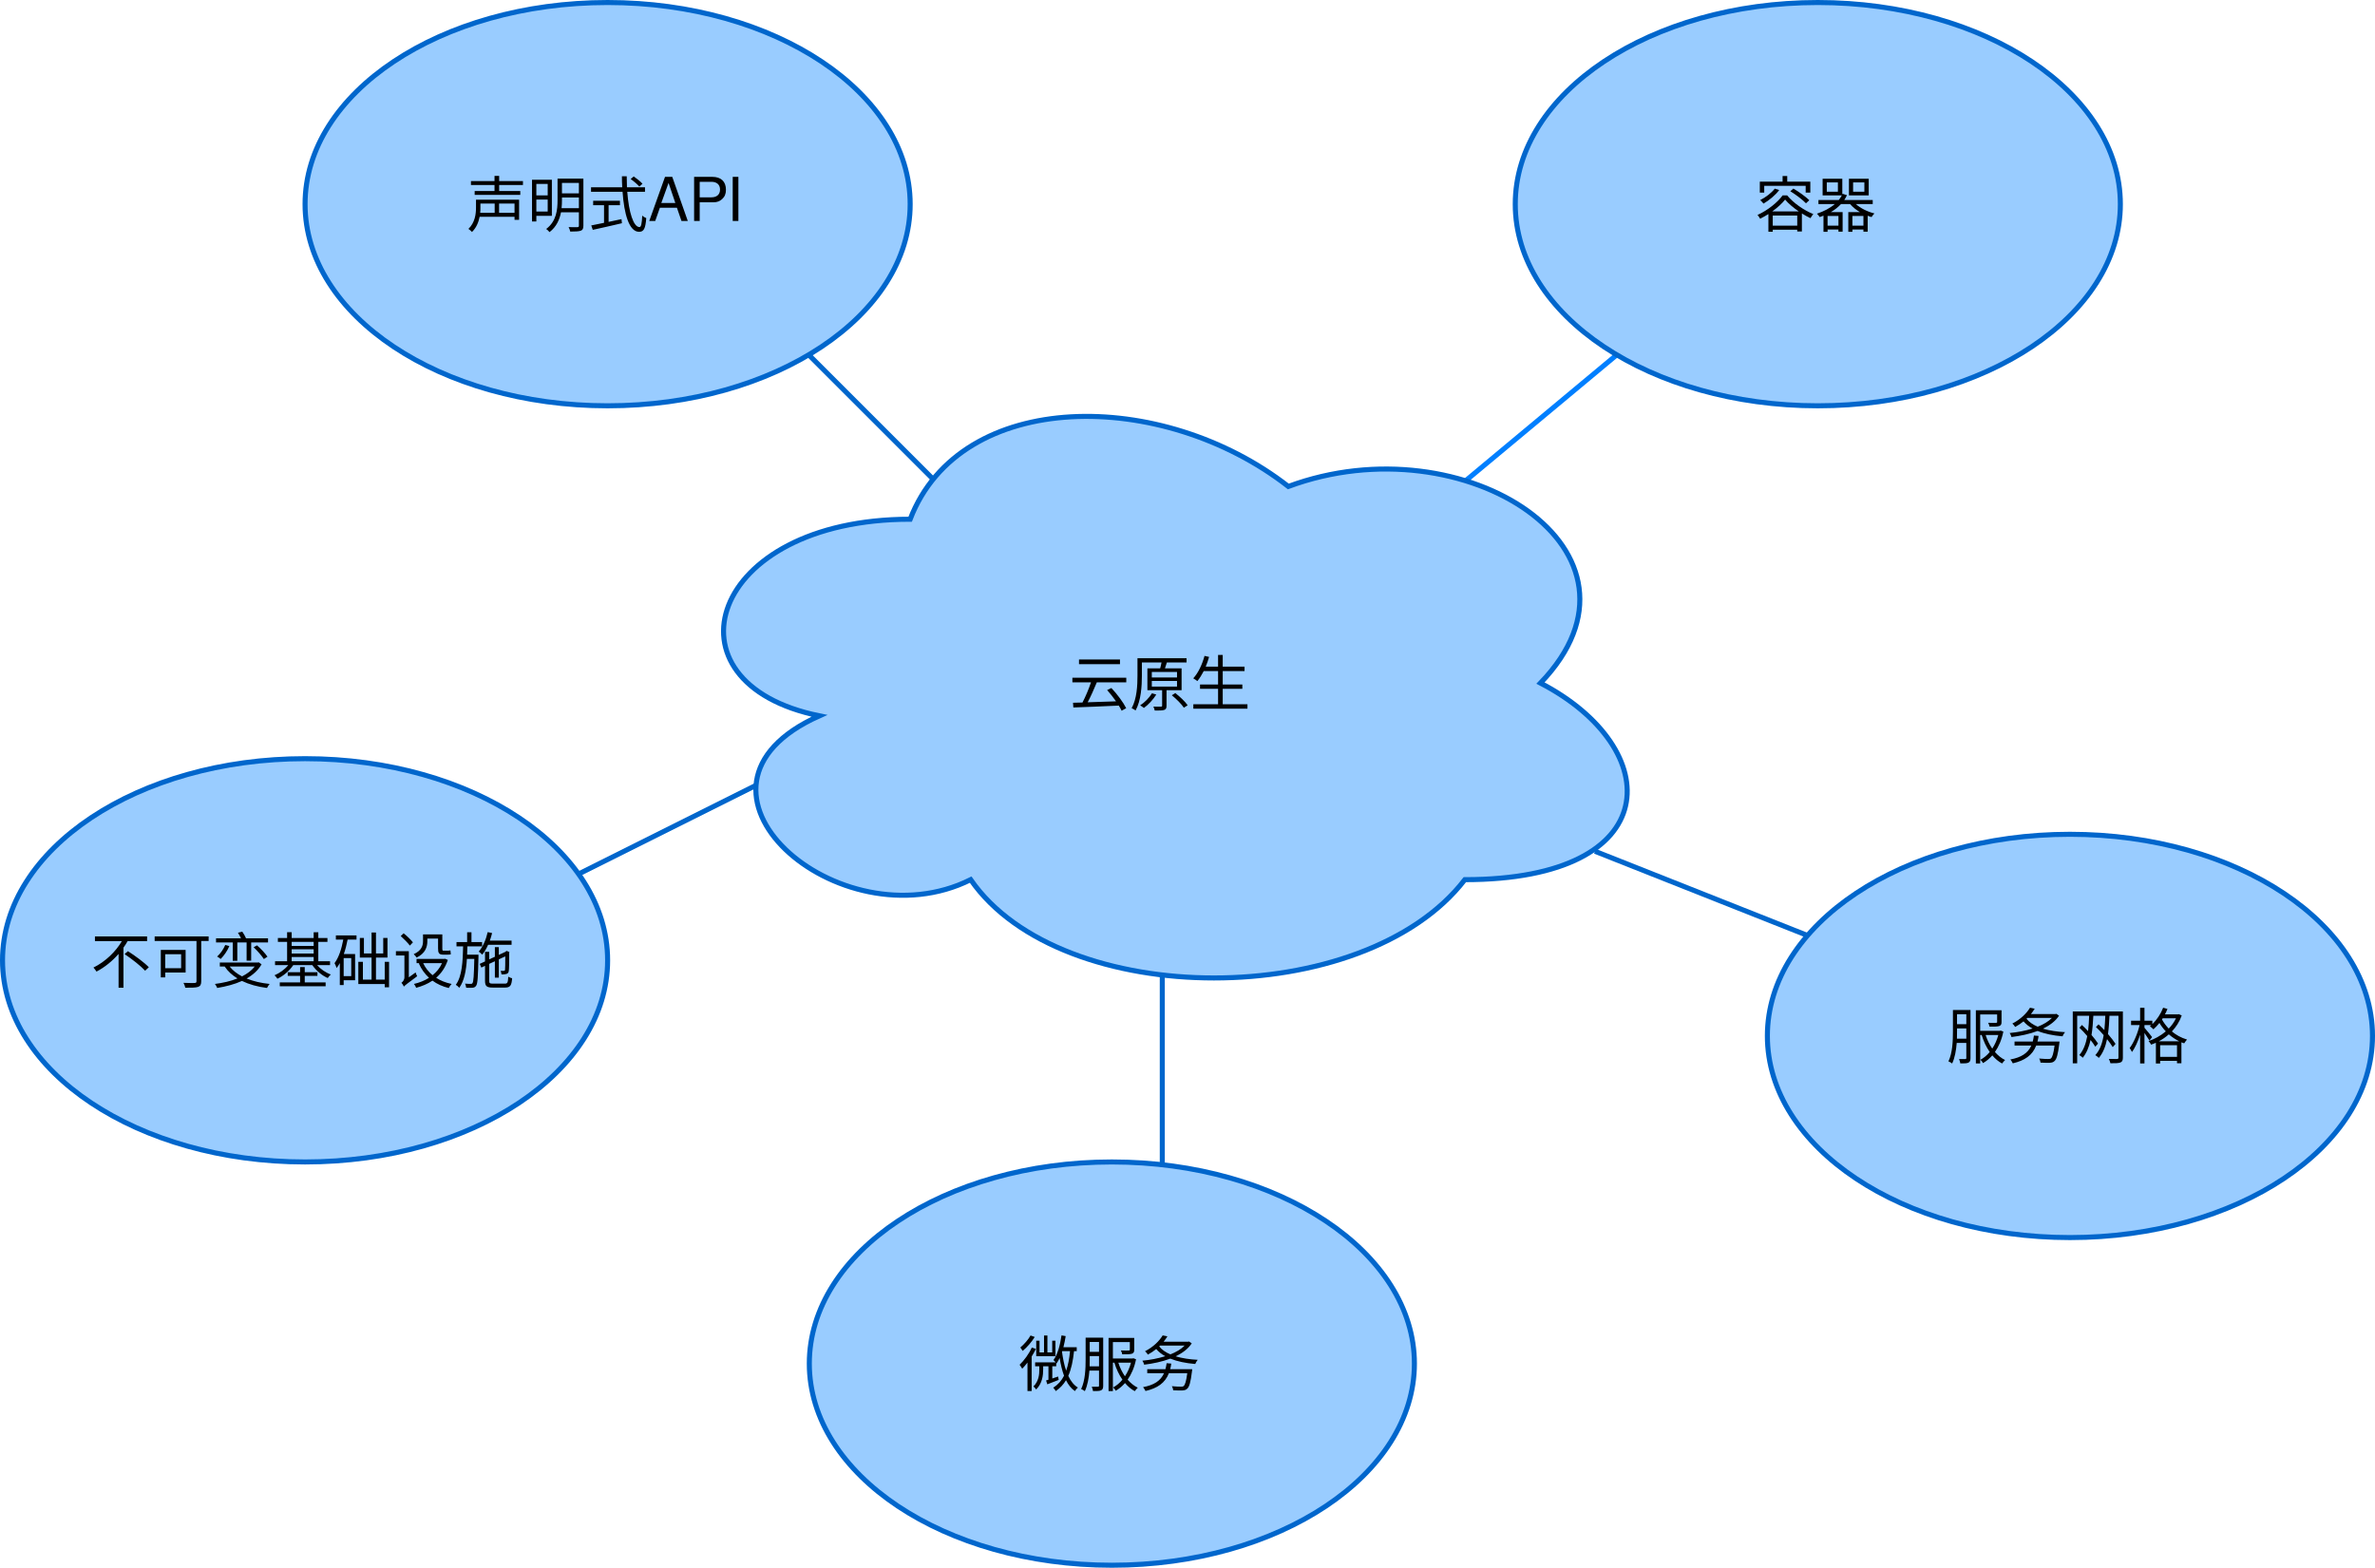
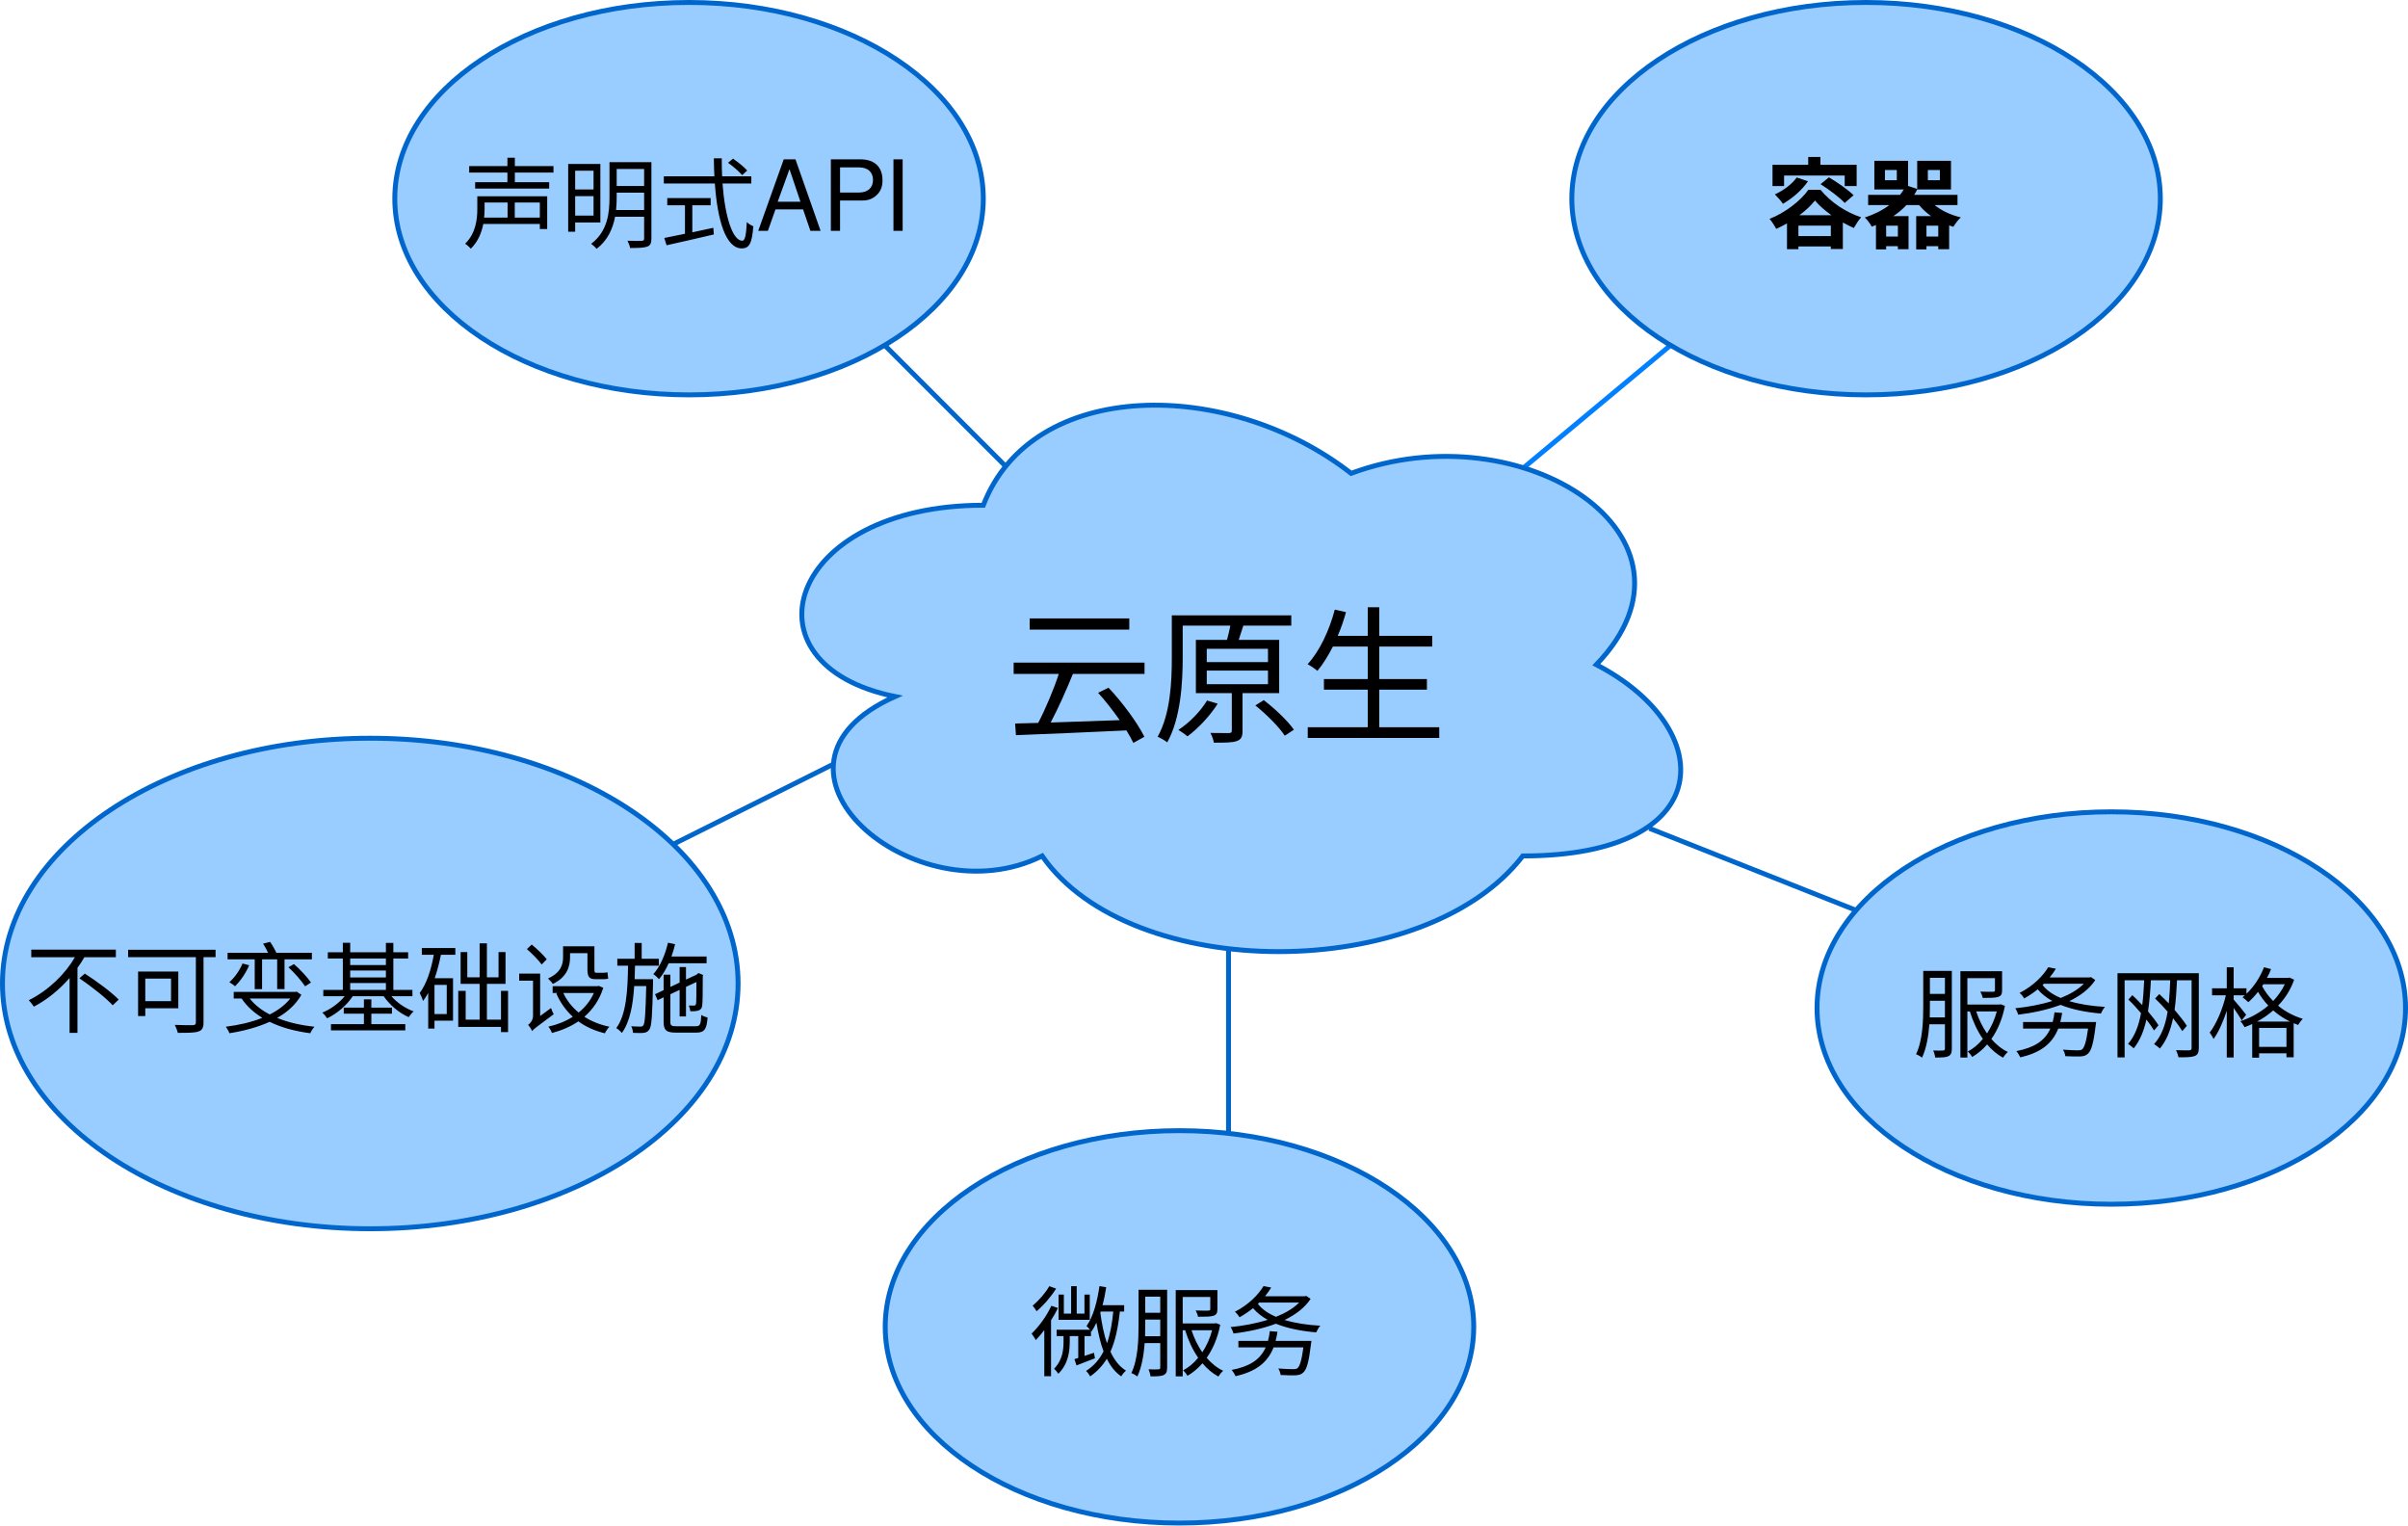
- <svg xmlns="http://www.w3.org/2000/svg" version="1.1" width="471px" height="311px" viewBox="-0.5 -0.5 471 311" content="&lt;mxfile host=&quot;app.diagrams.net&quot; modified=&quot;2023-07-13T08:01:06.805Z&quot; agent=&quot;Mozilla/5.0 (Windows NT 10.0; Win64; x64) AppleWebKit/537.36 (KHTML, like Gecko) Chrome/114.0.0.0 Safari/537.36&quot; etag=&quot;vMaYVYCFtyq9xyX_OfDE&quot; version=&quot;21.6.2&quot; type=&quot;github&quot;&gt;&#10;  &lt;diagram name=&quot;Page-1&quot; id=&quot;dd472eb7-4b8b-5cd9-a60b-b15522922e76&quot;&gt;&#10;    &lt;mxGraphModel dx=&quot;1434&quot; dy=&quot;802&quot; grid=&quot;1&quot; gridSize=&quot;10&quot; guides=&quot;1&quot; tooltips=&quot;1&quot; connect=&quot;1&quot; arrows=&quot;1&quot; fold=&quot;1&quot; page=&quot;1&quot; pageScale=&quot;1&quot; pageWidth=&quot;1100&quot; pageHeight=&quot;850&quot; background=&quot;none&quot; math=&quot;0&quot; shadow=&quot;0&quot;&gt;&#10;      &lt;root&gt;&#10;        &lt;mxCell id=&quot;0&quot; /&gt;&#10;        &lt;mxCell id=&quot;1&quot; parent=&quot;0&quot; /&gt;&#10;        &lt;mxCell id=&quot;NSHISq0lbe07pQfDgWTZ-4&quot; value=&quot;&quot; style=&quot;endArrow=none;rounded=0;strokeColor=#007FFF;&quot; edge=&quot;1&quot; parent=&quot;1&quot;&gt;&#10;          &lt;mxGeometry width=&quot;50&quot; height=&quot;50&quot; relative=&quot;1&quot; as=&quot;geometry&quot;&gt;&#10;            &lt;mxPoint x=&quot;620&quot; y=&quot;300&quot; as=&quot;sourcePoint&quot; /&gt;&#10;            &lt;mxPoint x=&quot;680&quot; y=&quot;250&quot; as=&quot;targetPoint&quot; /&gt;&#10;          &lt;/mxGeometry&gt;&#10;        &lt;/mxCell&gt;&#10;        &lt;mxCell id=&quot;NSHISq0lbe07pQfDgWTZ-9&quot; value=&quot;&quot; style=&quot;endArrow=none;rounded=0;strokeColor=#0066CC;&quot; edge=&quot;1&quot; parent=&quot;1&quot;&gt;&#10;          &lt;mxGeometry width=&quot;50&quot; height=&quot;50&quot; relative=&quot;1&quot; as=&quot;geometry&quot;&gt;&#10;            &lt;mxPoint x=&quot;550&quot; y=&quot;280&quot; as=&quot;sourcePoint&quot; /&gt;&#10;            &lt;mxPoint x=&quot;500&quot; y=&quot;230&quot; as=&quot;targetPoint&quot; /&gt;&#10;          &lt;/mxGeometry&gt;&#10;        &lt;/mxCell&gt;&#10;        &lt;mxCell id=&quot;NSHISq0lbe07pQfDgWTZ-11&quot; value=&quot;&quot; style=&quot;endArrow=none;rounded=0;strokeColor=#0066CC;&quot; edge=&quot;1&quot; parent=&quot;1&quot;&gt;&#10;          &lt;mxGeometry width=&quot;50&quot; height=&quot;50&quot; relative=&quot;1&quot; as=&quot;geometry&quot;&gt;&#10;            &lt;mxPoint x=&quot;460&quot; y=&quot;360&quot; as=&quot;sourcePoint&quot; /&gt;&#10;            &lt;mxPoint x=&quot;520&quot; y=&quot;330&quot; as=&quot;targetPoint&quot; /&gt;&#10;          &lt;/mxGeometry&gt;&#10;        &lt;/mxCell&gt;&#10;        &lt;mxCell id=&quot;NSHISq0lbe07pQfDgWTZ-13&quot; value=&quot;&quot; style=&quot;endArrow=none;rounded=0;strokeColor=#0066CC;&quot; edge=&quot;1&quot; parent=&quot;1&quot;&gt;&#10;          &lt;mxGeometry width=&quot;50&quot; height=&quot;50&quot; relative=&quot;1&quot; as=&quot;geometry&quot;&gt;&#10;            &lt;mxPoint x=&quot;590&quot; y=&quot;420&quot; as=&quot;sourcePoint&quot; /&gt;&#10;            &lt;mxPoint x=&quot;590&quot; y=&quot;370&quot; as=&quot;targetPoint&quot; /&gt;&#10;          &lt;/mxGeometry&gt;&#10;        &lt;/mxCell&gt;&#10;        &lt;mxCell id=&quot;NSHISq0lbe07pQfDgWTZ-15&quot; value=&quot;&quot; style=&quot;endArrow=none;rounded=0;strokeColor=#0066CC;&quot; edge=&quot;1&quot; parent=&quot;1&quot; source=&quot;NSHISq0lbe07pQfDgWTZ-22&quot; target=&quot;NSHISq0lbe07pQfDgWTZ-18&quot;&gt;&#10;          &lt;mxGeometry width=&quot;50&quot; height=&quot;50&quot; relative=&quot;1&quot; as=&quot;geometry&quot;&gt;&#10;            &lt;mxPoint x=&quot;690&quot; y=&quot;400&quot; as=&quot;sourcePoint&quot; /&gt;&#10;            &lt;mxPoint x=&quot;640&quot; y=&quot;360&quot; as=&quot;targetPoint&quot; /&gt;&#10;          &lt;/mxGeometry&gt;&#10;        &lt;/mxCell&gt;&#10;        &lt;mxCell id=&quot;NSHISq0lbe07pQfDgWTZ-17&quot; value=&quot;声明式API&quot; style=&quot;ellipse;fillColor=#99CCFF;strokeColor=#0066CC;&quot; vertex=&quot;1&quot; parent=&quot;1&quot;&gt;&#10;          &lt;mxGeometry x=&quot;420&quot; y=&quot;180&quot; width=&quot;120&quot; height=&quot;80&quot; as=&quot;geometry&quot; /&gt;&#10;        &lt;/mxCell&gt;&#10;        &lt;mxCell id=&quot;NSHISq0lbe07pQfDgWTZ-18&quot; value=&quot;云原生&quot; style=&quot;ellipse;shape=cloud;fillColor=#99CCFF;strokeColor=#0066CC;&quot; vertex=&quot;1&quot; parent=&quot;1&quot;&gt;&#10;          &lt;mxGeometry x=&quot;490&quot; y=&quot;250&quot; width=&quot;200&quot; height=&quot;130&quot; as=&quot;geometry&quot; /&gt;&#10;        &lt;/mxCell&gt;&#10;        &lt;mxCell id=&quot;NSHISq0lbe07pQfDgWTZ-19&quot; value=&quot;不可变基础设施&quot; style=&quot;ellipse;fillColor=#99CCFF;strokeColor=#0066CC;&quot; vertex=&quot;1&quot; parent=&quot;1&quot;&gt;&#10;          &lt;mxGeometry x=&quot;360&quot; y=&quot;330&quot; width=&quot;120&quot; height=&quot;80&quot; as=&quot;geometry&quot; /&gt;&#10;        &lt;/mxCell&gt;&#10;        &lt;mxCell id=&quot;NSHISq0lbe07pQfDgWTZ-20&quot; value=&quot;容器&quot; style=&quot;ellipse;fillColor=#99CCFF;strokeColor=#0066CC;&quot; vertex=&quot;1&quot; parent=&quot;1&quot;&gt;&#10;          &lt;mxGeometry x=&quot;660&quot; y=&quot;180&quot; width=&quot;120&quot; height=&quot;80&quot; as=&quot;geometry&quot; /&gt;&#10;        &lt;/mxCell&gt;&#10;        &lt;mxCell id=&quot;NSHISq0lbe07pQfDgWTZ-21&quot; value=&quot;微服务&quot; style=&quot;ellipse;fillColor=#99CCFF;strokeColor=#0066CC;&quot; vertex=&quot;1&quot; parent=&quot;1&quot;&gt;&#10;          &lt;mxGeometry x=&quot;520&quot; y=&quot;410&quot; width=&quot;120&quot; height=&quot;80&quot; as=&quot;geometry&quot; /&gt;&#10;        &lt;/mxCell&gt;&#10;        &lt;mxCell id=&quot;NSHISq0lbe07pQfDgWTZ-22&quot; value=&quot;服务网格&quot; style=&quot;ellipse;strokeColor=#0066CC;fillColor=#99CCFF;&quot; vertex=&quot;1&quot; parent=&quot;1&quot;&gt;&#10;          &lt;mxGeometry x=&quot;710&quot; y=&quot;345&quot; width=&quot;120&quot; height=&quot;80&quot; as=&quot;geometry&quot; /&gt;&#10;        &lt;/mxCell&gt;&#10;      &lt;/root&gt;&#10;    &lt;/mxGraphModel&gt;&#10;  &lt;/diagram&gt;&#10;&lt;/mxfile&gt;&#10;" resource="https://app.diagrams.net/#HYunZh1Jun%2Ftmp%2Fmain%2Ftest%2F%E6%9C%AA%E5%91%BD%E5%90%8D%E7%BB%98%E5%9B%BE.drawio.svg">
+ <svg xmlns="http://www.w3.org/2000/svg" version="1.1" width="491px" height="311px" viewBox="-0.5 -0.5 491 311" content="&lt;mxfile host=&quot;app.diagrams.net&quot; modified=&quot;2023-07-13T08:12:43.163Z&quot; agent=&quot;Mozilla/5.0 (Windows NT 10.0; Win64; x64) AppleWebKit/537.36 (KHTML, like Gecko) Chrome/114.0.0.0 Safari/537.36&quot; etag=&quot;-FyqGCZ15xScj0PbZD3p&quot; version=&quot;21.6.2&quot; type=&quot;github&quot;&gt;&#10;  &lt;diagram name=&quot;Page-1&quot; id=&quot;dd472eb7-4b8b-5cd9-a60b-b15522922e76&quot;&gt;&#10;    &lt;mxGraphModel dx=&quot;1434&quot; dy=&quot;746&quot; grid=&quot;1&quot; gridSize=&quot;10&quot; guides=&quot;1&quot; tooltips=&quot;1&quot; connect=&quot;1&quot; arrows=&quot;1&quot; fold=&quot;1&quot; page=&quot;1&quot; pageScale=&quot;1&quot; pageWidth=&quot;1100&quot; pageHeight=&quot;850&quot; background=&quot;none&quot; math=&quot;0&quot; shadow=&quot;0&quot;&gt;&#10;      &lt;root&gt;&#10;        &lt;mxCell id=&quot;0&quot; /&gt;&#10;        &lt;mxCell id=&quot;1&quot; parent=&quot;0&quot; /&gt;&#10;        &lt;mxCell id=&quot;NSHISq0lbe07pQfDgWTZ-4&quot; value=&quot;&quot; style=&quot;endArrow=none;rounded=0;strokeColor=#007FFF;&quot; edge=&quot;1&quot; parent=&quot;1&quot;&gt;&#10;          &lt;mxGeometry width=&quot;50&quot; height=&quot;50&quot; relative=&quot;1&quot; as=&quot;geometry&quot;&gt;&#10;            &lt;mxPoint x=&quot;620&quot; y=&quot;300&quot; as=&quot;sourcePoint&quot; /&gt;&#10;            &lt;mxPoint x=&quot;680&quot; y=&quot;250&quot; as=&quot;targetPoint&quot; /&gt;&#10;          &lt;/mxGeometry&gt;&#10;        &lt;/mxCell&gt;&#10;        &lt;mxCell id=&quot;NSHISq0lbe07pQfDgWTZ-9&quot; value=&quot;&quot; style=&quot;endArrow=none;rounded=0;strokeColor=#0066CC;&quot; edge=&quot;1&quot; parent=&quot;1&quot;&gt;&#10;          &lt;mxGeometry width=&quot;50&quot; height=&quot;50&quot; relative=&quot;1&quot; as=&quot;geometry&quot;&gt;&#10;            &lt;mxPoint x=&quot;550&quot; y=&quot;280&quot; as=&quot;sourcePoint&quot; /&gt;&#10;            &lt;mxPoint x=&quot;500&quot; y=&quot;230&quot; as=&quot;targetPoint&quot; /&gt;&#10;          &lt;/mxGeometry&gt;&#10;        &lt;/mxCell&gt;&#10;        &lt;mxCell id=&quot;NSHISq0lbe07pQfDgWTZ-11&quot; value=&quot;&quot; style=&quot;endArrow=none;rounded=0;strokeColor=#0066CC;&quot; edge=&quot;1&quot; parent=&quot;1&quot;&gt;&#10;          &lt;mxGeometry width=&quot;50&quot; height=&quot;50&quot; relative=&quot;1&quot; as=&quot;geometry&quot;&gt;&#10;            &lt;mxPoint x=&quot;460&quot; y=&quot;360&quot; as=&quot;sourcePoint&quot; /&gt;&#10;            &lt;mxPoint x=&quot;520&quot; y=&quot;330&quot; as=&quot;targetPoint&quot; /&gt;&#10;          &lt;/mxGeometry&gt;&#10;        &lt;/mxCell&gt;&#10;        &lt;mxCell id=&quot;NSHISq0lbe07pQfDgWTZ-13&quot; value=&quot;&quot; style=&quot;endArrow=none;rounded=0;strokeColor=#0066CC;&quot; edge=&quot;1&quot; parent=&quot;1&quot;&gt;&#10;          &lt;mxGeometry width=&quot;50&quot; height=&quot;50&quot; relative=&quot;1&quot; as=&quot;geometry&quot;&gt;&#10;            &lt;mxPoint x=&quot;590&quot; y=&quot;420&quot; as=&quot;sourcePoint&quot; /&gt;&#10;            &lt;mxPoint x=&quot;590&quot; y=&quot;370&quot; as=&quot;targetPoint&quot; /&gt;&#10;          &lt;/mxGeometry&gt;&#10;        &lt;/mxCell&gt;&#10;        &lt;mxCell id=&quot;NSHISq0lbe07pQfDgWTZ-15&quot; value=&quot;&quot; style=&quot;endArrow=none;rounded=0;strokeColor=#0066CC;&quot; edge=&quot;1&quot; parent=&quot;1&quot; source=&quot;NSHISq0lbe07pQfDgWTZ-22&quot; target=&quot;NSHISq0lbe07pQfDgWTZ-18&quot;&gt;&#10;          &lt;mxGeometry width=&quot;50&quot; height=&quot;50&quot; relative=&quot;1&quot; as=&quot;geometry&quot;&gt;&#10;            &lt;mxPoint x=&quot;690&quot; y=&quot;400&quot; as=&quot;sourcePoint&quot; /&gt;&#10;            &lt;mxPoint x=&quot;640&quot; y=&quot;360&quot; as=&quot;targetPoint&quot; /&gt;&#10;          &lt;/mxGeometry&gt;&#10;        &lt;/mxCell&gt;&#10;        &lt;mxCell id=&quot;NSHISq0lbe07pQfDgWTZ-17&quot; value=&quot;声明式API&quot; style=&quot;ellipse;fillColor=#99CCFF;strokeColor=#0066CC;fontSize=20;&quot; vertex=&quot;1&quot; parent=&quot;1&quot;&gt;&#10;          &lt;mxGeometry x=&quot;420&quot; y=&quot;180&quot; width=&quot;120&quot; height=&quot;80&quot; as=&quot;geometry&quot; /&gt;&#10;        &lt;/mxCell&gt;&#10;        &lt;mxCell id=&quot;NSHISq0lbe07pQfDgWTZ-18&quot; value=&quot;云原生&quot; style=&quot;ellipse;shape=cloud;fillColor=#99CCFF;strokeColor=#0066CC;fontSize=30;&quot; vertex=&quot;1&quot; parent=&quot;1&quot;&gt;&#10;          &lt;mxGeometry x=&quot;490&quot; y=&quot;250&quot; width=&quot;200&quot; height=&quot;130&quot; as=&quot;geometry&quot; /&gt;&#10;        &lt;/mxCell&gt;&#10;        &lt;mxCell id=&quot;NSHISq0lbe07pQfDgWTZ-19&quot; value=&quot;不可变基础设施&quot; style=&quot;ellipse;fillColor=#99CCFF;strokeColor=#0066CC;fontSize=20;&quot; vertex=&quot;1&quot; parent=&quot;1&quot;&gt;&#10;          &lt;mxGeometry x=&quot;340&quot; y=&quot;330&quot; width=&quot;150&quot; height=&quot;100&quot; as=&quot;geometry&quot; /&gt;&#10;        &lt;/mxCell&gt;&#10;        &lt;mxCell id=&quot;NSHISq0lbe07pQfDgWTZ-20&quot; value=&quot;容器&quot; style=&quot;ellipse;fillColor=#99CCFF;strokeColor=#0066CC;fontSize=20;fontStyle=1&quot; vertex=&quot;1&quot; parent=&quot;1&quot;&gt;&#10;          &lt;mxGeometry x=&quot;660&quot; y=&quot;180&quot; width=&quot;120&quot; height=&quot;80&quot; as=&quot;geometry&quot; /&gt;&#10;        &lt;/mxCell&gt;&#10;        &lt;mxCell id=&quot;NSHISq0lbe07pQfDgWTZ-21&quot; value=&quot;微服务&quot; style=&quot;ellipse;fillColor=#99CCFF;strokeColor=#0066CC;fontSize=20;&quot; vertex=&quot;1&quot; parent=&quot;1&quot;&gt;&#10;          &lt;mxGeometry x=&quot;520&quot; y=&quot;410&quot; width=&quot;120&quot; height=&quot;80&quot; as=&quot;geometry&quot; /&gt;&#10;        &lt;/mxCell&gt;&#10;        &lt;mxCell id=&quot;NSHISq0lbe07pQfDgWTZ-22&quot; value=&quot;服务网格&quot; style=&quot;ellipse;strokeColor=#0066CC;fillColor=#99CCFF;fontSize=20;&quot; vertex=&quot;1&quot; parent=&quot;1&quot;&gt;&#10;          &lt;mxGeometry x=&quot;710&quot; y=&quot;345&quot; width=&quot;120&quot; height=&quot;80&quot; as=&quot;geometry&quot; /&gt;&#10;        &lt;/mxCell&gt;&#10;      &lt;/root&gt;&#10;    &lt;/mxGraphModel&gt;&#10;  &lt;/diagram&gt;&#10;&lt;/mxfile&gt;&#10;" resource="https://app.diagrams.net/#HYunZh1Jun%2Ftmp%2Fmain%2Ftest%2F%E6%9C%AA%E5%91%BD%E5%90%8D%E7%BB%98%E5%9B%BE.drawio.svg">
  <defs />
  <g>
-     <path d="M 260 120 L 320 70" fill="none" stroke="#007fff" stroke-miterlimit="10" pointer-events="stroke" />
-     <path d="M 190 100 L 140 50" fill="none" stroke="#0066cc" stroke-miterlimit="10" pointer-events="stroke" />
-     <path d="M 100 180 L 160 150" fill="none" stroke="#0066cc" stroke-miterlimit="10" pointer-events="stroke" />
-     <path d="M 230 240 L 230 190" fill="none" stroke="#0066cc" stroke-miterlimit="10" pointer-events="stroke" />
-     <path d="M 357.97 185.08 L 315.81 168.37" fill="none" stroke="#0066cc" stroke-miterlimit="10" pointer-events="stroke" />
-     <ellipse cx="120" cy="40" rx="60" ry="40" fill="#99ccff" stroke="#0066cc" pointer-events="all" />
-     <g fill="rgb(0, 0, 0)" font-family="Helvetica" text-anchor="middle" font-size="12px">
-       <text x="119.5" y="44.5">声明式API</text>
+     <path d="M 280 120 L 340 70" fill="none" stroke="#007fff" stroke-miterlimit="10" pointer-events="stroke" />
+     <path d="M 210 100 L 160 50" fill="none" stroke="#0066cc" stroke-miterlimit="10" pointer-events="stroke" />
+     <path d="M 120 180 L 180 150" fill="none" stroke="#0066cc" stroke-miterlimit="10" pointer-events="stroke" />
+     <path d="M 250 240 L 250 190" fill="none" stroke="#0066cc" stroke-miterlimit="10" pointer-events="stroke" />
+     <path d="M 377.97 185.08 L 335.81 168.37" fill="none" stroke="#0066cc" stroke-miterlimit="10" pointer-events="stroke" />
+     <ellipse cx="140" cy="40" rx="60" ry="40" fill="#99ccff" stroke="#0066cc" pointer-events="all" />
+     <g fill="rgb(0, 0, 0)" font-family="Helvetica" text-anchor="middle" font-size="20px">
+       <text x="139.5" y="48.5">声明式API</text>
    </g>
-     <path d="M 180 102.5 C 140 102.5 130 135 162 141.5 C 130 155.8 166 187 192 174 C 210 200 270 200 290 174 C 330 174 330 148 305 135 C 330 109 290 83 255 96 C 230 76.5 190 76.5 180 102.5 Z" fill="#99ccff" stroke="#0066cc" stroke-miterlimit="10" pointer-events="all" />
-     <g fill="rgb(0, 0, 0)" font-family="Helvetica" text-anchor="middle" font-size="12px">
-       <text x="229.5" y="139.5">云原生</text>
+     <path d="M 200 102.5 C 160 102.5 150 135 182 141.5 C 150 155.8 186 187 212 174 C 230 200 290 200 310 174 C 350 174 350 148 325 135 C 350 109 310 83 275 96 C 250 76.5 210 76.5 200 102.5 Z" fill="#99ccff" stroke="#0066cc" stroke-miterlimit="10" pointer-events="all" />
+     <g fill="rgb(0, 0, 0)" font-family="Helvetica" text-anchor="middle" font-size="30px">
+       <text x="249.5" y="148.5">云原生</text>
    </g>
-     <ellipse cx="60" cy="190" rx="60" ry="40" fill="#99ccff" stroke="#0066cc" pointer-events="all" />
-     <g fill="rgb(0, 0, 0)" font-family="Helvetica" text-anchor="middle" font-size="12px">
-       <text x="59.5" y="194.5">不可变基础设施</text>
+     <ellipse cx="75" cy="200" rx="75" ry="50" fill="#99ccff" stroke="#0066cc" pointer-events="all" />
+     <g fill="rgb(0, 0, 0)" font-family="Helvetica" text-anchor="middle" font-size="20px">
+       <text x="74.5" y="208.5">不可变基础设施</text>
    </g>
-     <ellipse cx="360" cy="40" rx="60" ry="40" fill="#99ccff" stroke="#0066cc" pointer-events="all" />
-     <g fill="rgb(0, 0, 0)" font-family="Helvetica" text-anchor="middle" font-size="12px">
-       <text x="359.5" y="44.5">容器</text>
+     <ellipse cx="380" cy="40" rx="60" ry="40" fill="#99ccff" stroke="#0066cc" pointer-events="all" />
+     <g fill="rgb(0, 0, 0)" font-family="Helvetica" font-weight="bold" text-anchor="middle" font-size="20px">
+       <text x="379.5" y="48.5">容器</text>
    </g>
-     <ellipse cx="220" cy="270" rx="60" ry="40" fill="#99ccff" stroke="#0066cc" pointer-events="all" />
-     <g fill="rgb(0, 0, 0)" font-family="Helvetica" text-anchor="middle" font-size="12px">
-       <text x="219.5" y="274.5">微服务</text>
+     <ellipse cx="240" cy="270" rx="60" ry="40" fill="#99ccff" stroke="#0066cc" pointer-events="all" />
+     <g fill="rgb(0, 0, 0)" font-family="Helvetica" text-anchor="middle" font-size="20px">
+       <text x="239.5" y="278.5">微服务</text>
    </g>
-     <ellipse cx="410" cy="205" rx="60" ry="40" fill="#99ccff" stroke="#0066cc" pointer-events="all" />
-     <g fill="rgb(0, 0, 0)" font-family="Helvetica" text-anchor="middle" font-size="12px">
-       <text x="409.5" y="209.5">服务网格</text>
+     <ellipse cx="430" cy="205" rx="60" ry="40" fill="#99ccff" stroke="#0066cc" pointer-events="all" />
+     <g fill="rgb(0, 0, 0)" font-family="Helvetica" text-anchor="middle" font-size="20px">
+       <text x="429.5" y="213.5">服务网格</text>
    </g>
  </g>
</svg>
